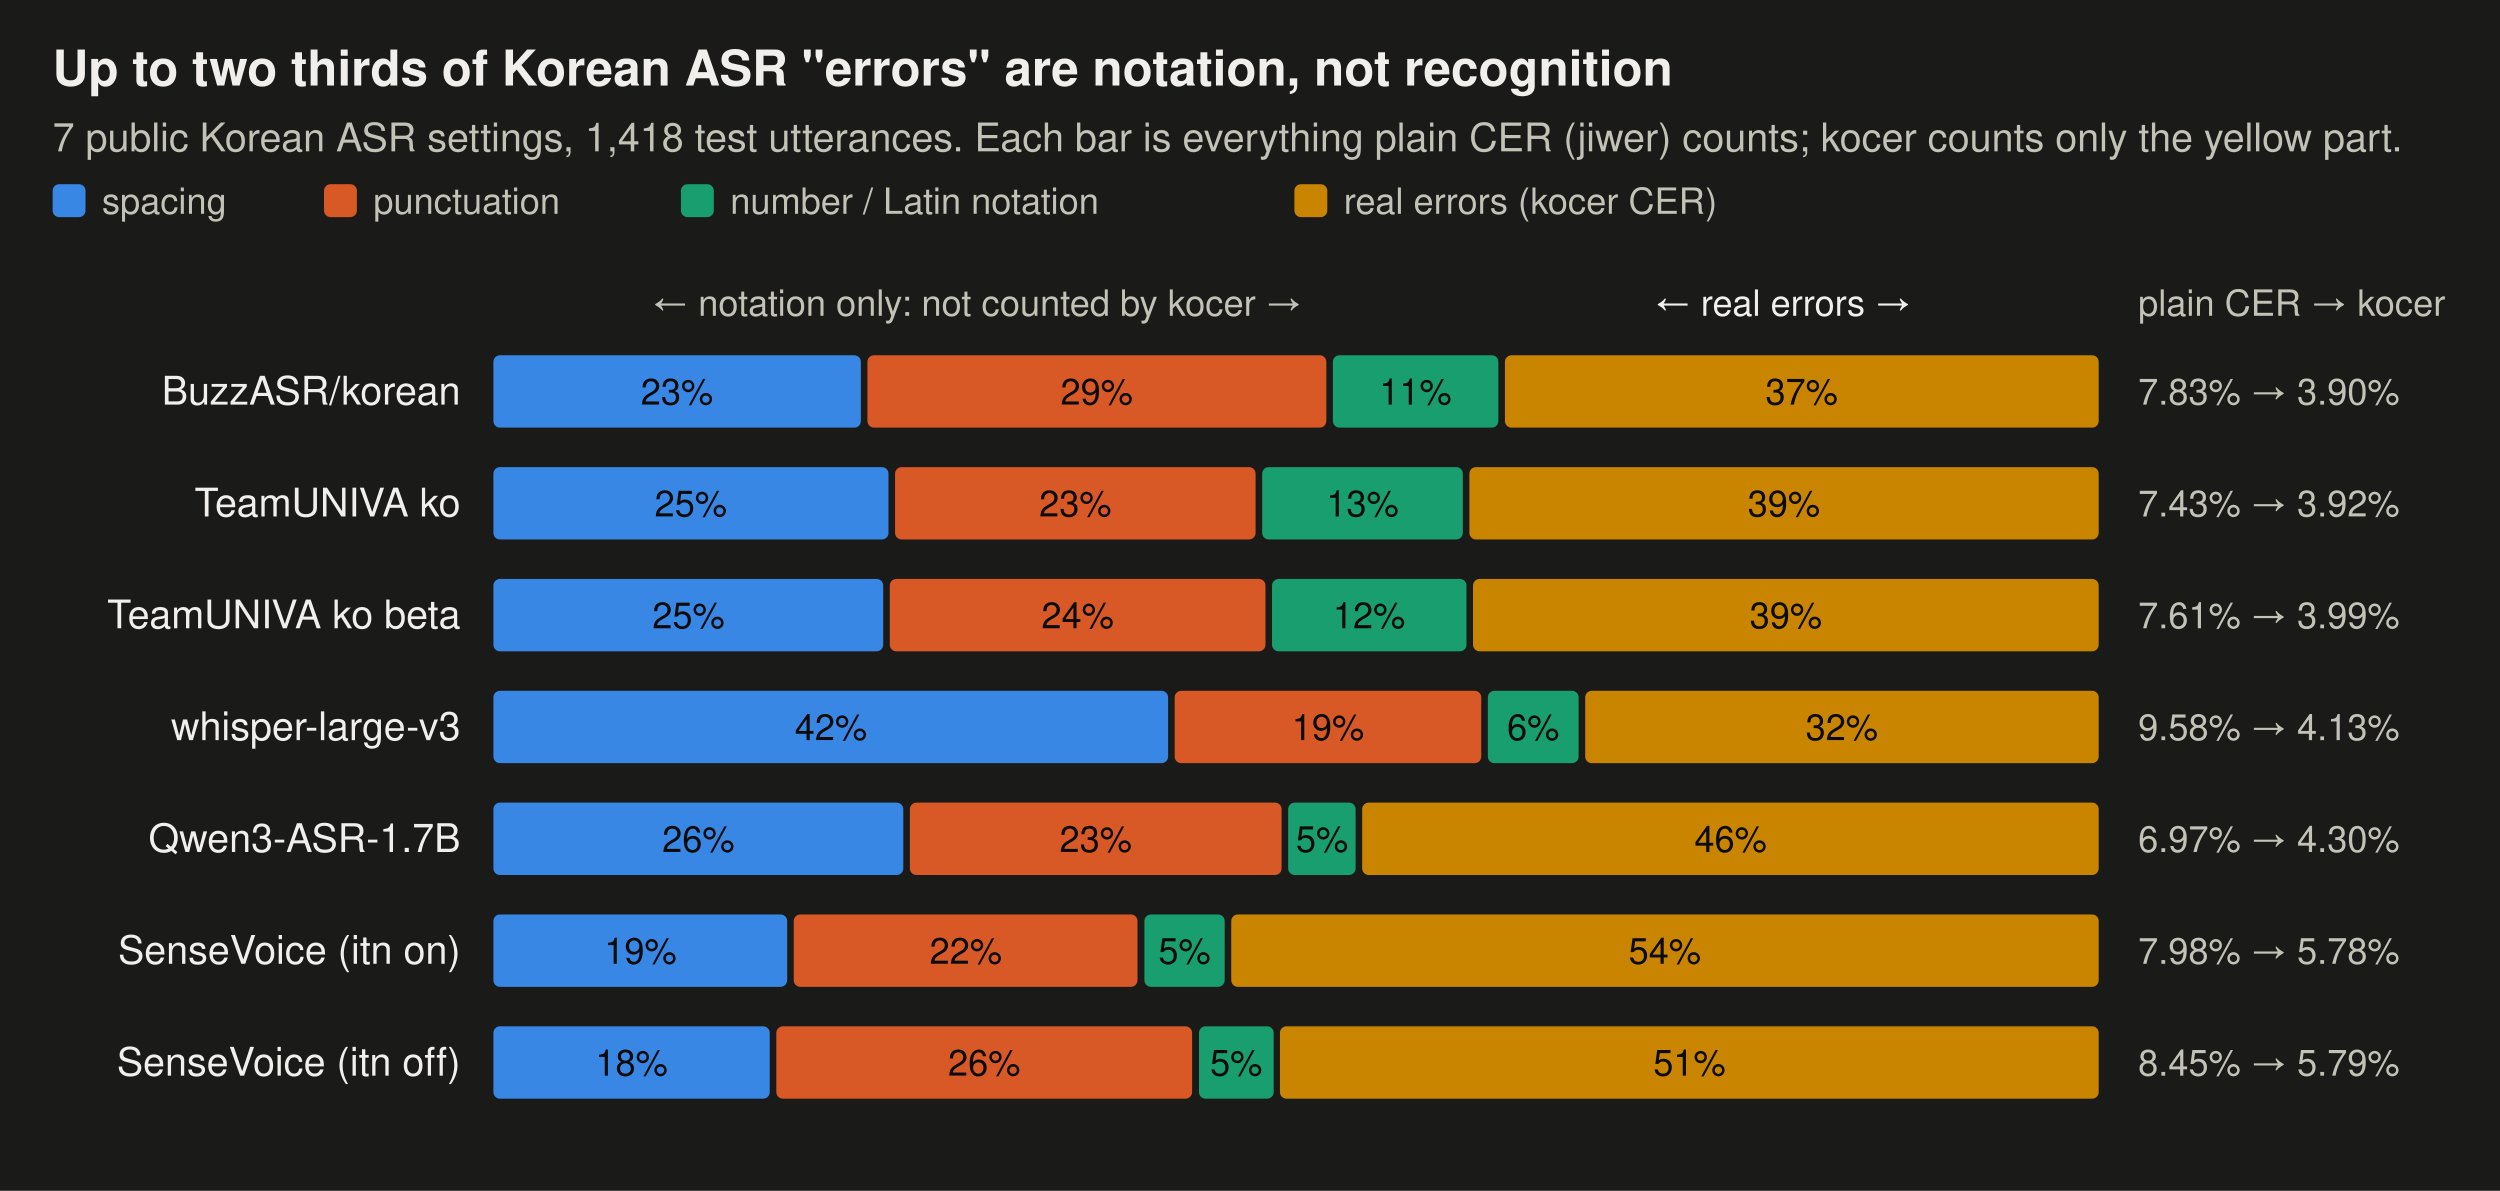
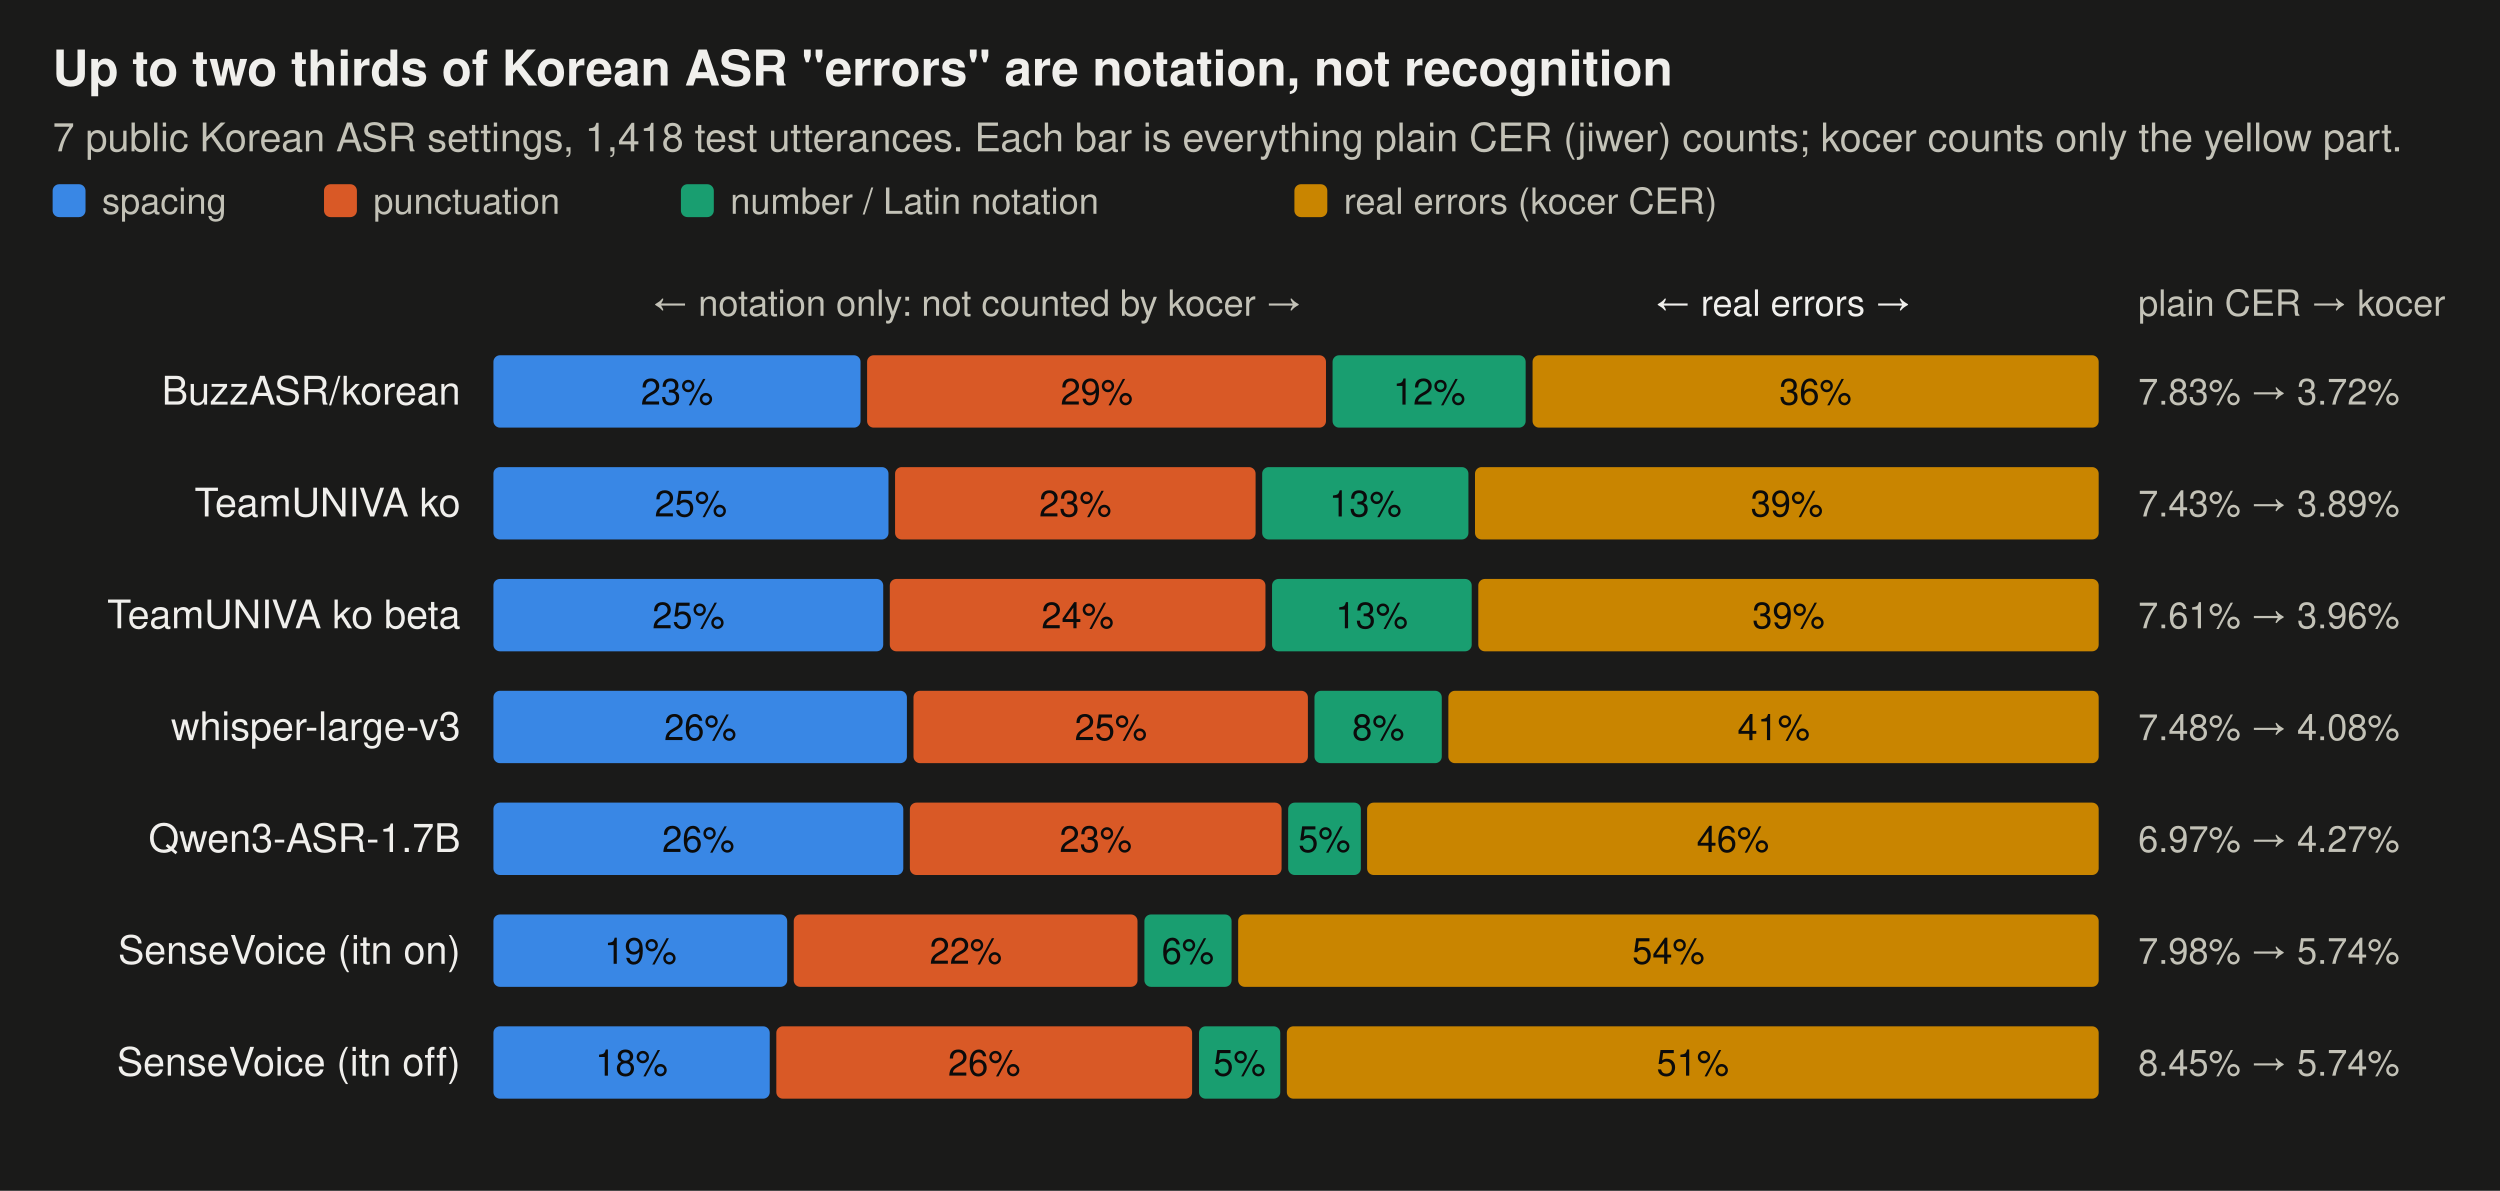
<svg xmlns="http://www.w3.org/2000/svg" width="760" height="362" viewBox="0 0 760 362" font-family="-apple-system,Apple SD Gothic Neo,Malgun Gothic,Noto Sans KR,Segoe UI,Helvetica,Arial,sans-serif">
  <rect width="760" height="362" fill="#1a1a19" />
  <text x="16" y="26" font-size="15" font-weight="600" fill="#f0efec">Up to two thirds of Korean ASR "errors" are notation, not recognition</text>
  <text x="16" y="46" font-size="12" fill="#c3c2b7">7 public Korean ASR settings, 1,418 test utterances. Each bar is everything plain CER (jiwer) counts; kocer counts only the yellow part.</text>
  <rect x="16" y="56" width="10" height="10" rx="2" fill="#3987e5" />
  <text x="31" y="65" font-size="11" fill="#c3c2b7">spacing</text>
  <rect x="98.5" y="56" width="10" height="10" rx="2" fill="#d95926" />
  <text x="113.5" y="65" font-size="11" fill="#c3c2b7">punctuation</text>
  <rect x="207.0" y="56" width="10" height="10" rx="2" fill="#199e70" />
  <text x="222.0" y="65" font-size="11" fill="#c3c2b7">number / Latin notation</text>
  <rect x="393.5" y="56" width="10" height="10" rx="2" fill="#c98500" />
  <text x="408.5" y="65" font-size="11" fill="#c3c2b7">real errors (kocer CER)</text>
  <text x="297" y="96" font-size="11" text-anchor="middle" fill="#c3c2b7">← notation only: not counted by kocer →</text>
  <text x="542" y="96" font-size="11" text-anchor="middle" fill="#f0efec">← real errors →</text>
  <text x="650" y="96" font-size="11" fill="#c3c2b7">plain CER → kocer</text>
  <text x="140" y="123" font-size="12" text-anchor="end" fill="#f0efec">BuzzASR/korean</text>
-   <rect x="150.0" y="108" width="111.7" height="22" rx="2" fill="#3987e5" />
+   <rect x="150.0" y="108" width="111.6" height="22" rx="2" fill="#3987e5" />
  <text x="205.8" y="123" font-size="11" text-anchor="middle" fill="#0b0b0b">23%</text>
-   <rect x="263.7" y="108" width="139.5" height="22" rx="2" fill="#d95926" />
+   <rect x="263.6" y="108" width="139.5" height="22" rx="2" fill="#d95926" />
  <text x="333.4" y="123" font-size="11" text-anchor="middle" fill="#0b0b0b">29%</text>
-   <rect x="405.2" y="108" width="50.3" height="22" rx="2" fill="#199e70" />
-   <text x="430.3" y="123" font-size="11" text-anchor="middle" fill="#0b0b0b">11%</text>
-   <rect x="457.5" y="108" width="180.5" height="22" rx="2" fill="#c98500" />
-   <text x="547.7" y="123" font-size="11" text-anchor="middle" fill="#0b0b0b">37%</text>
-   <text x="650" y="123" font-size="11" fill="#c3c2b7">7.83% → 3.90%</text>
+   <rect x="405.1" y="108" width="58.7" height="22" rx="2" fill="#199e70" />
+   <text x="434.5" y="123" font-size="11" text-anchor="middle" fill="#0b0b0b">12%</text>
+   <rect x="465.9" y="108" width="172.1" height="22" rx="2" fill="#c98500" />
+   <text x="551.9" y="123" font-size="11" text-anchor="middle" fill="#0b0b0b">36%</text>
+   <text x="650" y="123" font-size="11" fill="#c3c2b7">7.83% → 3.72%</text>
  <text x="140" y="157" font-size="12" text-anchor="end" fill="#f0efec">TeamUNIVA ko</text>
  <rect x="150.0" y="142" width="120.1" height="22" rx="2" fill="#3987e5" />
  <text x="210.0" y="157" font-size="11" text-anchor="middle" fill="#0b0b0b">25%</text>
  <rect x="272.1" y="142" width="109.6" height="22" rx="2" fill="#d95926" />
  <text x="326.9" y="157" font-size="11" text-anchor="middle" fill="#0b0b0b">23%</text>
-   <rect x="383.7" y="142" width="61.0" height="22" rx="2" fill="#199e70" />
-   <text x="414.2" y="157" font-size="11" text-anchor="middle" fill="#0b0b0b">13%</text>
-   <rect x="446.7" y="142" width="191.3" height="22" rx="2" fill="#c98500" />
-   <text x="542.3" y="157" font-size="11" text-anchor="middle" fill="#0b0b0b">39%</text>
-   <text x="650" y="157" font-size="11" fill="#c3c2b7">7.43% → 3.92%</text>
+   <rect x="383.7" y="142" width="62.7" height="22" rx="2" fill="#199e70" />
+   <text x="415.1" y="157" font-size="11" text-anchor="middle" fill="#0b0b0b">13%</text>
+   <rect x="448.4" y="142" width="189.6" height="22" rx="2" fill="#c98500" />
+   <text x="543.2" y="157" font-size="11" text-anchor="middle" fill="#0b0b0b">39%</text>
+   <text x="650" y="157" font-size="11" fill="#c3c2b7">7.43% → 3.89%</text>
  <text x="140" y="191" font-size="12" text-anchor="end" fill="#f0efec">TeamUNIVA ko beta</text>
  <rect x="150.0" y="176" width="118.5" height="22" rx="2" fill="#3987e5" />
  <text x="209.3" y="191" font-size="11" text-anchor="middle" fill="#0b0b0b">25%</text>
  <rect x="270.5" y="176" width="114.2" height="22" rx="2" fill="#d95926" />
  <text x="327.6" y="191" font-size="11" text-anchor="middle" fill="#0b0b0b">24%</text>
-   <rect x="386.7" y="176" width="59.1" height="22" rx="2" fill="#199e70" />
-   <text x="416.2" y="191" font-size="11" text-anchor="middle" fill="#0b0b0b">12%</text>
-   <rect x="447.8" y="176" width="190.2" height="22" rx="2" fill="#c98500" />
-   <text x="542.9" y="191" font-size="11" text-anchor="middle" fill="#0b0b0b">39%</text>
-   <text x="650" y="191" font-size="11" fill="#c3c2b7">7.61% → 3.99%</text>
+   <rect x="386.7" y="176" width="60.7" height="22" rx="2" fill="#199e70" />
+   <text x="417.0" y="191" font-size="11" text-anchor="middle" fill="#0b0b0b">13%</text>
+   <rect x="449.4" y="176" width="188.6" height="22" rx="2" fill="#c98500" />
+   <text x="543.7" y="191" font-size="11" text-anchor="middle" fill="#0b0b0b">39%</text>
+   <text x="650" y="191" font-size="11" fill="#c3c2b7">7.61% → 3.96%</text>
  <text x="140" y="225" font-size="12" text-anchor="end" fill="#f0efec">whisper-large-v3</text>
-   <rect x="150.0" y="210" width="205.1" height="22" rx="2" fill="#3987e5" />
-   <text x="252.6" y="225" font-size="11" text-anchor="middle" fill="#0b0b0b">42%</text>
-   <rect x="357.1" y="210" width="93.2" height="22" rx="2" fill="#d95926" />
-   <text x="403.7" y="225" font-size="11" text-anchor="middle" fill="#0b0b0b">19%</text>
-   <rect x="452.3" y="210" width="27.6" height="22" rx="2" fill="#199e70" />
-   <text x="466.1" y="225" font-size="11" text-anchor="middle" fill="#0b0b0b">6%</text>
-   <rect x="481.9" y="210" width="156.1" height="22" rx="2" fill="#c98500" />
-   <text x="559.9" y="225" font-size="11" text-anchor="middle" fill="#0b0b0b">32%</text>
-   <text x="650" y="225" font-size="11" fill="#c3c2b7">9.58% → 4.13%</text>
+   <rect x="150.0" y="210" width="125.7" height="22" rx="2" fill="#3987e5" />
+   <text x="212.9" y="225" font-size="11" text-anchor="middle" fill="#0b0b0b">26%</text>
+   <rect x="277.7" y="210" width="119.9" height="22" rx="2" fill="#d95926" />
+   <text x="337.7" y="225" font-size="11" text-anchor="middle" fill="#0b0b0b">25%</text>
+   <rect x="399.6" y="210" width="38.7" height="22" rx="2" fill="#199e70" />
+   <text x="419.0" y="225" font-size="11" text-anchor="middle" fill="#0b0b0b">8%</text>
+   <rect x="440.3" y="210" width="197.7" height="22" rx="2" fill="#c98500" />
+   <text x="539.2" y="225" font-size="11" text-anchor="middle" fill="#0b0b0b">41%</text>
+   <text x="650" y="225" font-size="11" fill="#c3c2b7">7.48% → 4.08%</text>
  <text x="140" y="259" font-size="12" text-anchor="end" fill="#f0efec">Qwen3-ASR-1.7B</text>
  <rect x="150.0" y="244" width="124.6" height="22" rx="2" fill="#3987e5" />
  <text x="212.3" y="259" font-size="11" text-anchor="middle" fill="#0b0b0b">26%</text>
  <rect x="276.6" y="244" width="113.0" height="22" rx="2" fill="#d95926" />
  <text x="333.1" y="259" font-size="11" text-anchor="middle" fill="#0b0b0b">23%</text>
-   <rect x="391.6" y="244" width="20.5" height="22" rx="2" fill="#199e70" />
-   <text x="401.9" y="259" font-size="11" text-anchor="middle" fill="#0b0b0b">5%</text>
-   <rect x="414.1" y="244" width="223.9" height="22" rx="2" fill="#c98500" />
-   <text x="526.1" y="259" font-size="11" text-anchor="middle" fill="#0b0b0b">46%</text>
-   <text x="650" y="259" font-size="11" fill="#c3c2b7">6.97% → 4.30%</text>
+   <rect x="391.6" y="244" width="22.1" height="22" rx="2" fill="#199e70" />
+   <text x="402.6" y="259" font-size="11" text-anchor="middle" fill="#0b0b0b">5%</text>
+   <rect x="415.6" y="244" width="222.4" height="22" rx="2" fill="#c98500" />
+   <text x="526.8" y="259" font-size="11" text-anchor="middle" fill="#0b0b0b">46%</text>
+   <text x="650" y="259" font-size="11" fill="#c3c2b7">6.97% → 4.27%</text>
  <text x="140" y="293" font-size="12" text-anchor="end" fill="#f0efec">SenseVoice (itn on)</text>
  <rect x="150.0" y="278" width="89.3" height="22" rx="2" fill="#3987e5" />
  <text x="194.7" y="293" font-size="11" text-anchor="middle" fill="#0b0b0b">19%</text>
  <rect x="241.3" y="278" width="104.5" height="22" rx="2" fill="#d95926" />
  <text x="293.6" y="293" font-size="11" text-anchor="middle" fill="#0b0b0b">22%</text>
-   <rect x="347.9" y="278" width="24.4" height="22" rx="2" fill="#199e70" />
-   <text x="360.1" y="293" font-size="11" text-anchor="middle" fill="#0b0b0b">5%</text>
-   <rect x="374.3" y="278" width="263.7" height="22" rx="2" fill="#c98500" />
-   <text x="506.1" y="293" font-size="11" text-anchor="middle" fill="#0b0b0b">54%</text>
-   <text x="650" y="293" font-size="11" fill="#c3c2b7">7.98% → 5.78%</text>
+   <rect x="347.9" y="278" width="26.5" height="22" rx="2" fill="#199e70" />
+   <text x="361.1" y="293" font-size="11" text-anchor="middle" fill="#0b0b0b">6%</text>
+   <rect x="376.4" y="278" width="261.6" height="22" rx="2" fill="#c98500" />
+   <text x="507.2" y="293" font-size="11" text-anchor="middle" fill="#0b0b0b">54%</text>
+   <text x="650" y="293" font-size="11" fill="#c3c2b7">7.98% → 5.74%</text>
  <text x="140" y="327" font-size="12" text-anchor="end" fill="#f0efec">SenseVoice (itn off)</text>
  <rect x="150.0" y="312" width="84.0" height="22" rx="2" fill="#3987e5" />
  <text x="192.0" y="327" font-size="11" text-anchor="middle" fill="#0b0b0b">18%</text>
  <rect x="236.0" y="312" width="126.4" height="22" rx="2" fill="#d95926" />
  <text x="299.2" y="327" font-size="11" text-anchor="middle" fill="#0b0b0b">26%</text>
-   <rect x="364.5" y="312" width="22.7" height="22" rx="2" fill="#199e70" />
-   <text x="375.8" y="327" font-size="11" text-anchor="middle" fill="#0b0b0b">5%</text>
-   <rect x="389.1" y="312" width="248.9" height="22" rx="2" fill="#c98500" />
-   <text x="513.6" y="327" font-size="11" text-anchor="middle" fill="#0b0b0b">51%</text>
-   <text x="650" y="327" font-size="11" fill="#c3c2b7">8.45% → 5.79%</text>
+   <rect x="364.5" y="312" width="24.7" height="22" rx="2" fill="#199e70" />
+   <text x="376.8" y="327" font-size="11" text-anchor="middle" fill="#0b0b0b">5%</text>
+   <rect x="391.2" y="312" width="246.8" height="22" rx="2" fill="#c98500" />
+   <text x="514.6" y="327" font-size="11" text-anchor="middle" fill="#0b0b0b">51%</text>
+   <text x="650" y="327" font-size="11" fill="#c3c2b7">8.45% → 5.74%</text>
</svg>
